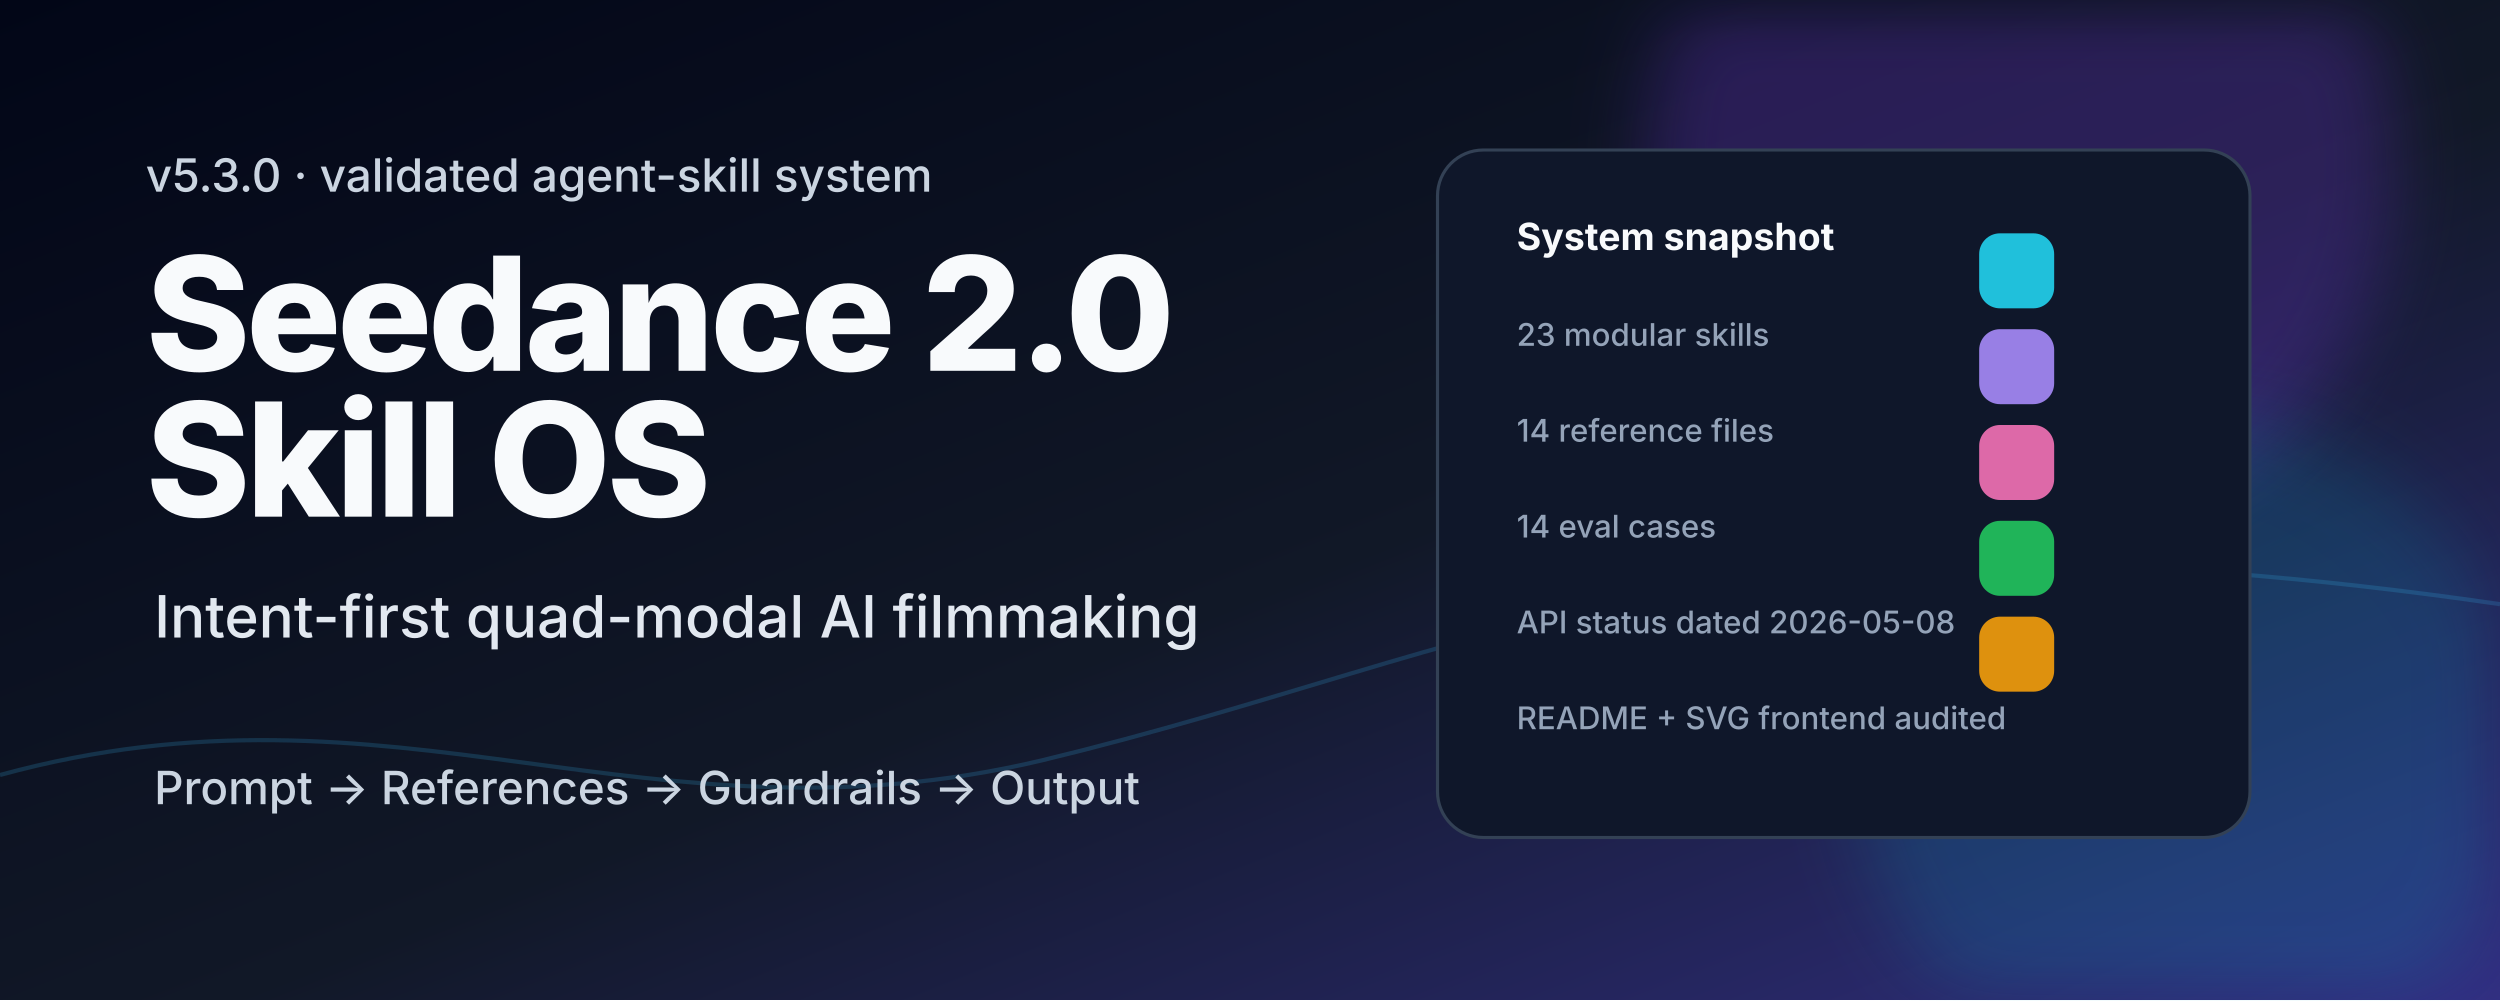
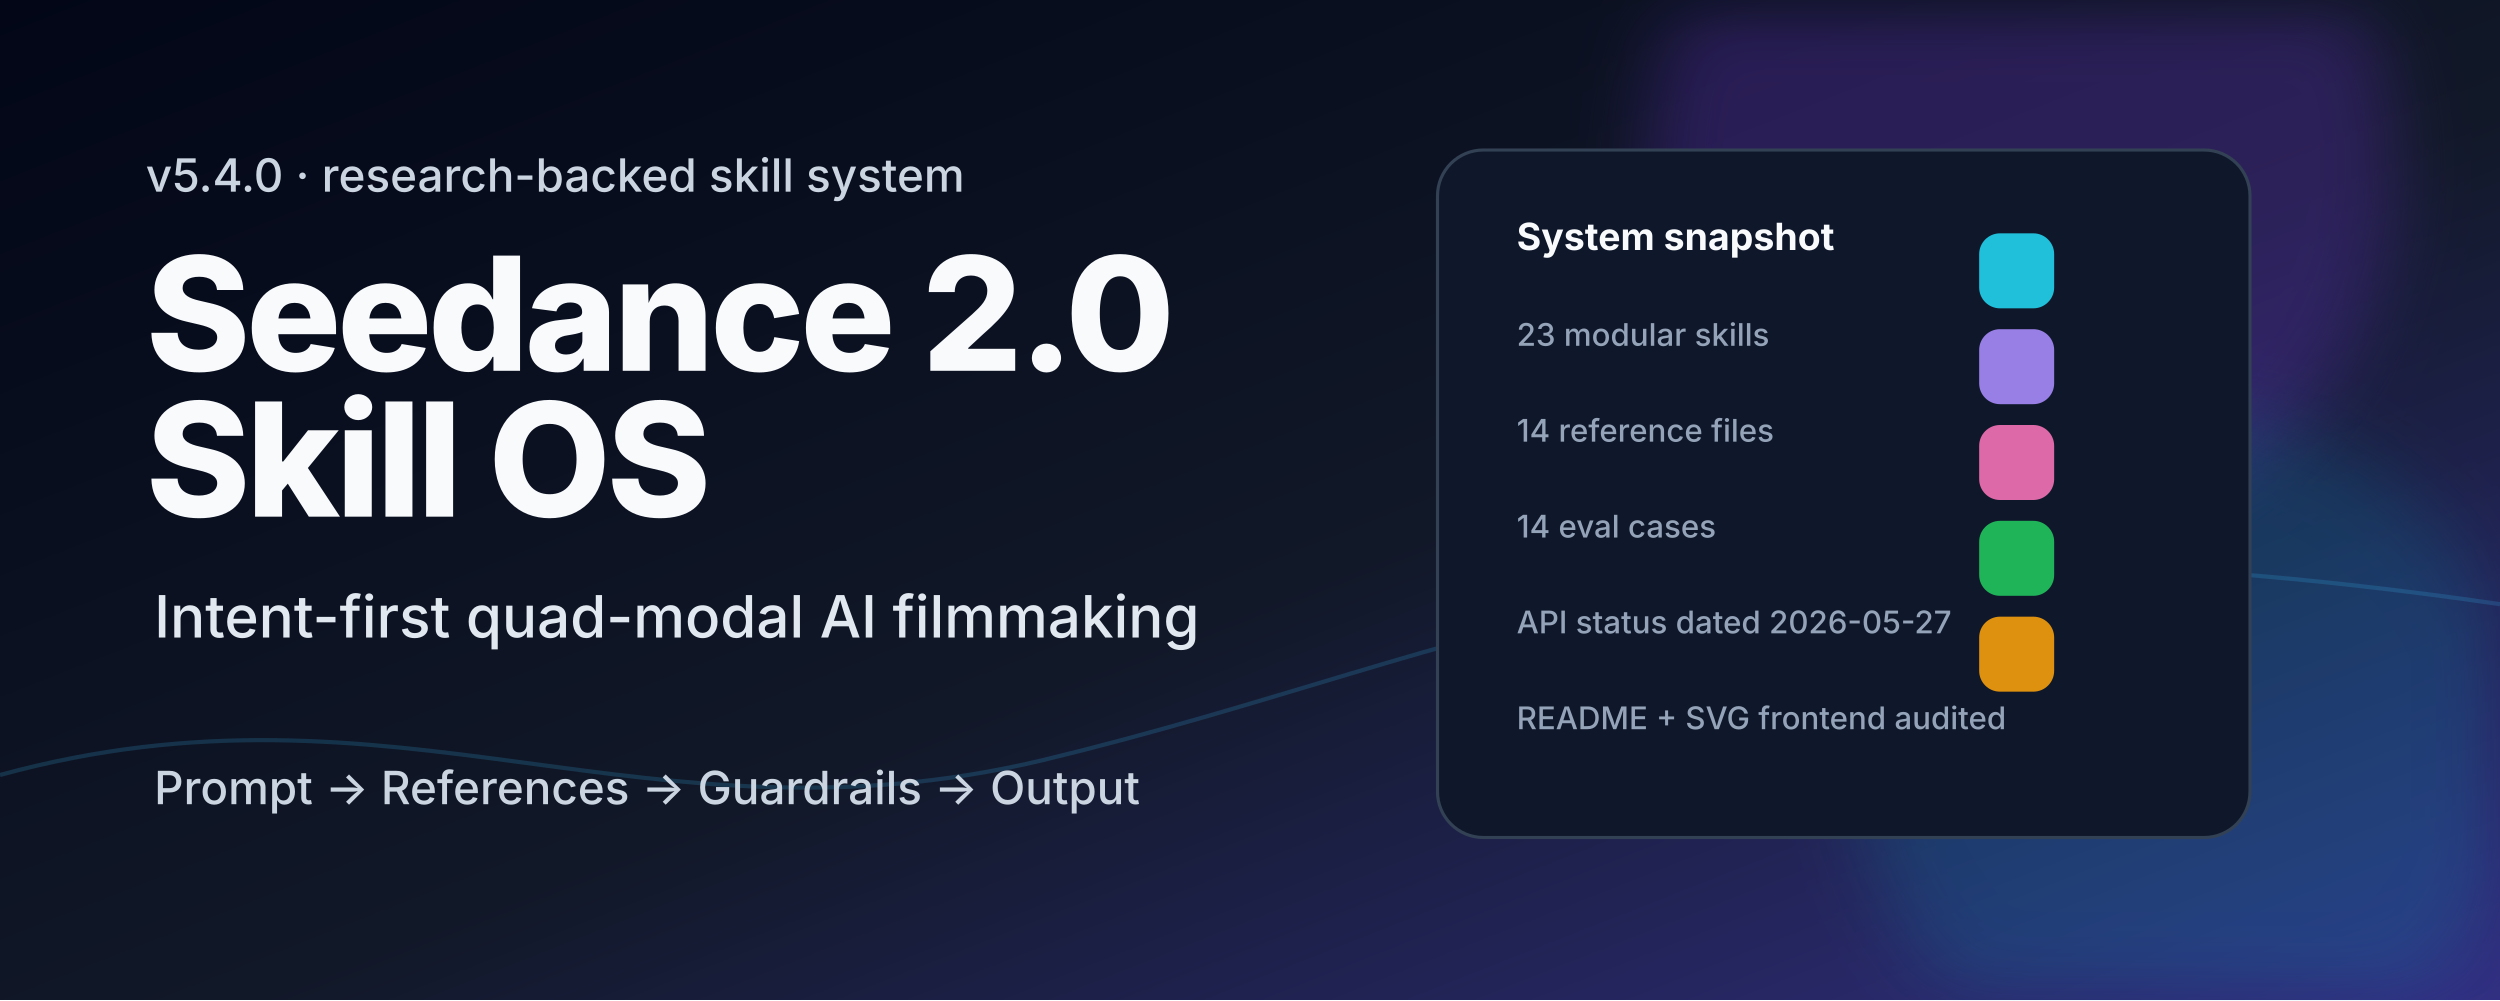
<svg xmlns="http://www.w3.org/2000/svg" width="1200" height="480" viewBox="0 0 1200 480" role="img" aria-labelledby="title desc">
  <defs>
    <linearGradient id="bg" x1="0" y1="0" x2="1" y2="1">
      <stop offset="0" stop-color="#020617" />
      <stop offset="0.55" stop-color="#111827" />
      <stop offset="1" stop-color="#312e81" />
    </linearGradient>
    <linearGradient id="accent" x1="0" y1="0" x2="1" y2="0">
      <stop offset="0" stop-color="#22d3ee" />
      <stop offset="0.45" stop-color="#a78bfa" />
      <stop offset="1" stop-color="#f472b6" />
    </linearGradient>
    <filter id="soft">
      <feGaussianBlur stdDeviation="18" />
    </filter>
    <style>
      .small{font:500 22px ui-sans-serif,system-ui,-apple-system,Segoe UI,sans-serif;fill:#cbd5e1}
      .title{font:800 76px ui-sans-serif,system-ui,-apple-system,Segoe UI,sans-serif;fill:#f8fafc;letter-spacing:-2px}
      .subtitle{font:500 28px ui-sans-serif,system-ui,-apple-system,Segoe UI,sans-serif;fill:#e2e8f0}
      .label{font:700 18px ui-sans-serif,system-ui,-apple-system,Segoe UI,sans-serif;fill:#f8fafc}
      .muted{font:500 15px ui-sans-serif,system-ui,-apple-system,Segoe UI,sans-serif;fill:#94a3b8}
      .card{fill:#0f172a;stroke:#334155;stroke-width:1.5;rx:22}
      .line{stroke:url(#accent);stroke-width:4;stroke-linecap:round}
    </style>
  </defs>
  <rect width="1200" height="480" fill="url(#bg)" />
  <circle cx="970" cy="80" r="180" fill="#7c3aed" opacity="0.25" filter="url(#soft)" />
  <circle cx="1050" cy="360" r="160" fill="#06b6d4" opacity="0.16" filter="url(#soft)" />
  <path d="M0 372 C190 320 310 410 500 365 C720 312 820 235 1200 290" fill="none" stroke="#38bdf8" opacity="0.18" stroke-width="2" />
-   <text x="70" y="92" class="small">v5.3.0 · validated agent-skill system</text>
+   <text x="70" y="92" class="small">v5.4.0 · research-backed skill system</text>
  <text x="70" y="178" class="title">Seedance 2.0</text>
  <text x="70" y="248" class="title">Skill OS</text>
  <text x="74" y="306" class="subtitle">Intent-first quad-modal AI filmmaking</text>
  <line x1="74" y1="342" x2="520" y2="342" class="line" />
  <text x="74" y="386" class="small">Prompt → References → Guardrails → Output</text>
  <rect x="690" y="72" width="390" height="330" class="card" />
  <text x="728" y="120" class="label">System snapshot</text>
  <text x="728" y="166" class="muted">23 modular skills</text>
  <text x="728" y="212" class="muted">14 reference files</text>
  <text x="728" y="258" class="muted">14 eval cases</text>
-   <text x="728" y="304" class="muted">API status dated 2026-05-08</text>
+   <text x="728" y="304" class="muted">API status dated 2026-05-27</text>
  <text x="728" y="350" class="muted">README + SVG frontend audited</text>
  <rect x="950" y="112" width="36" height="36" rx="10" fill="#22d3ee" opacity="0.9" />
  <rect x="950" y="158" width="36" height="36" rx="10" fill="#a78bfa" opacity="0.9" />
  <rect x="950" y="204" width="36" height="36" rx="10" fill="#f472b6" opacity="0.9" />
  <rect x="950" y="250" width="36" height="36" rx="10" fill="#22c55e" opacity="0.9" />
  <rect x="950" y="296" width="36" height="36" rx="10" fill="#f59e0b" opacity="0.9" />
</svg>
